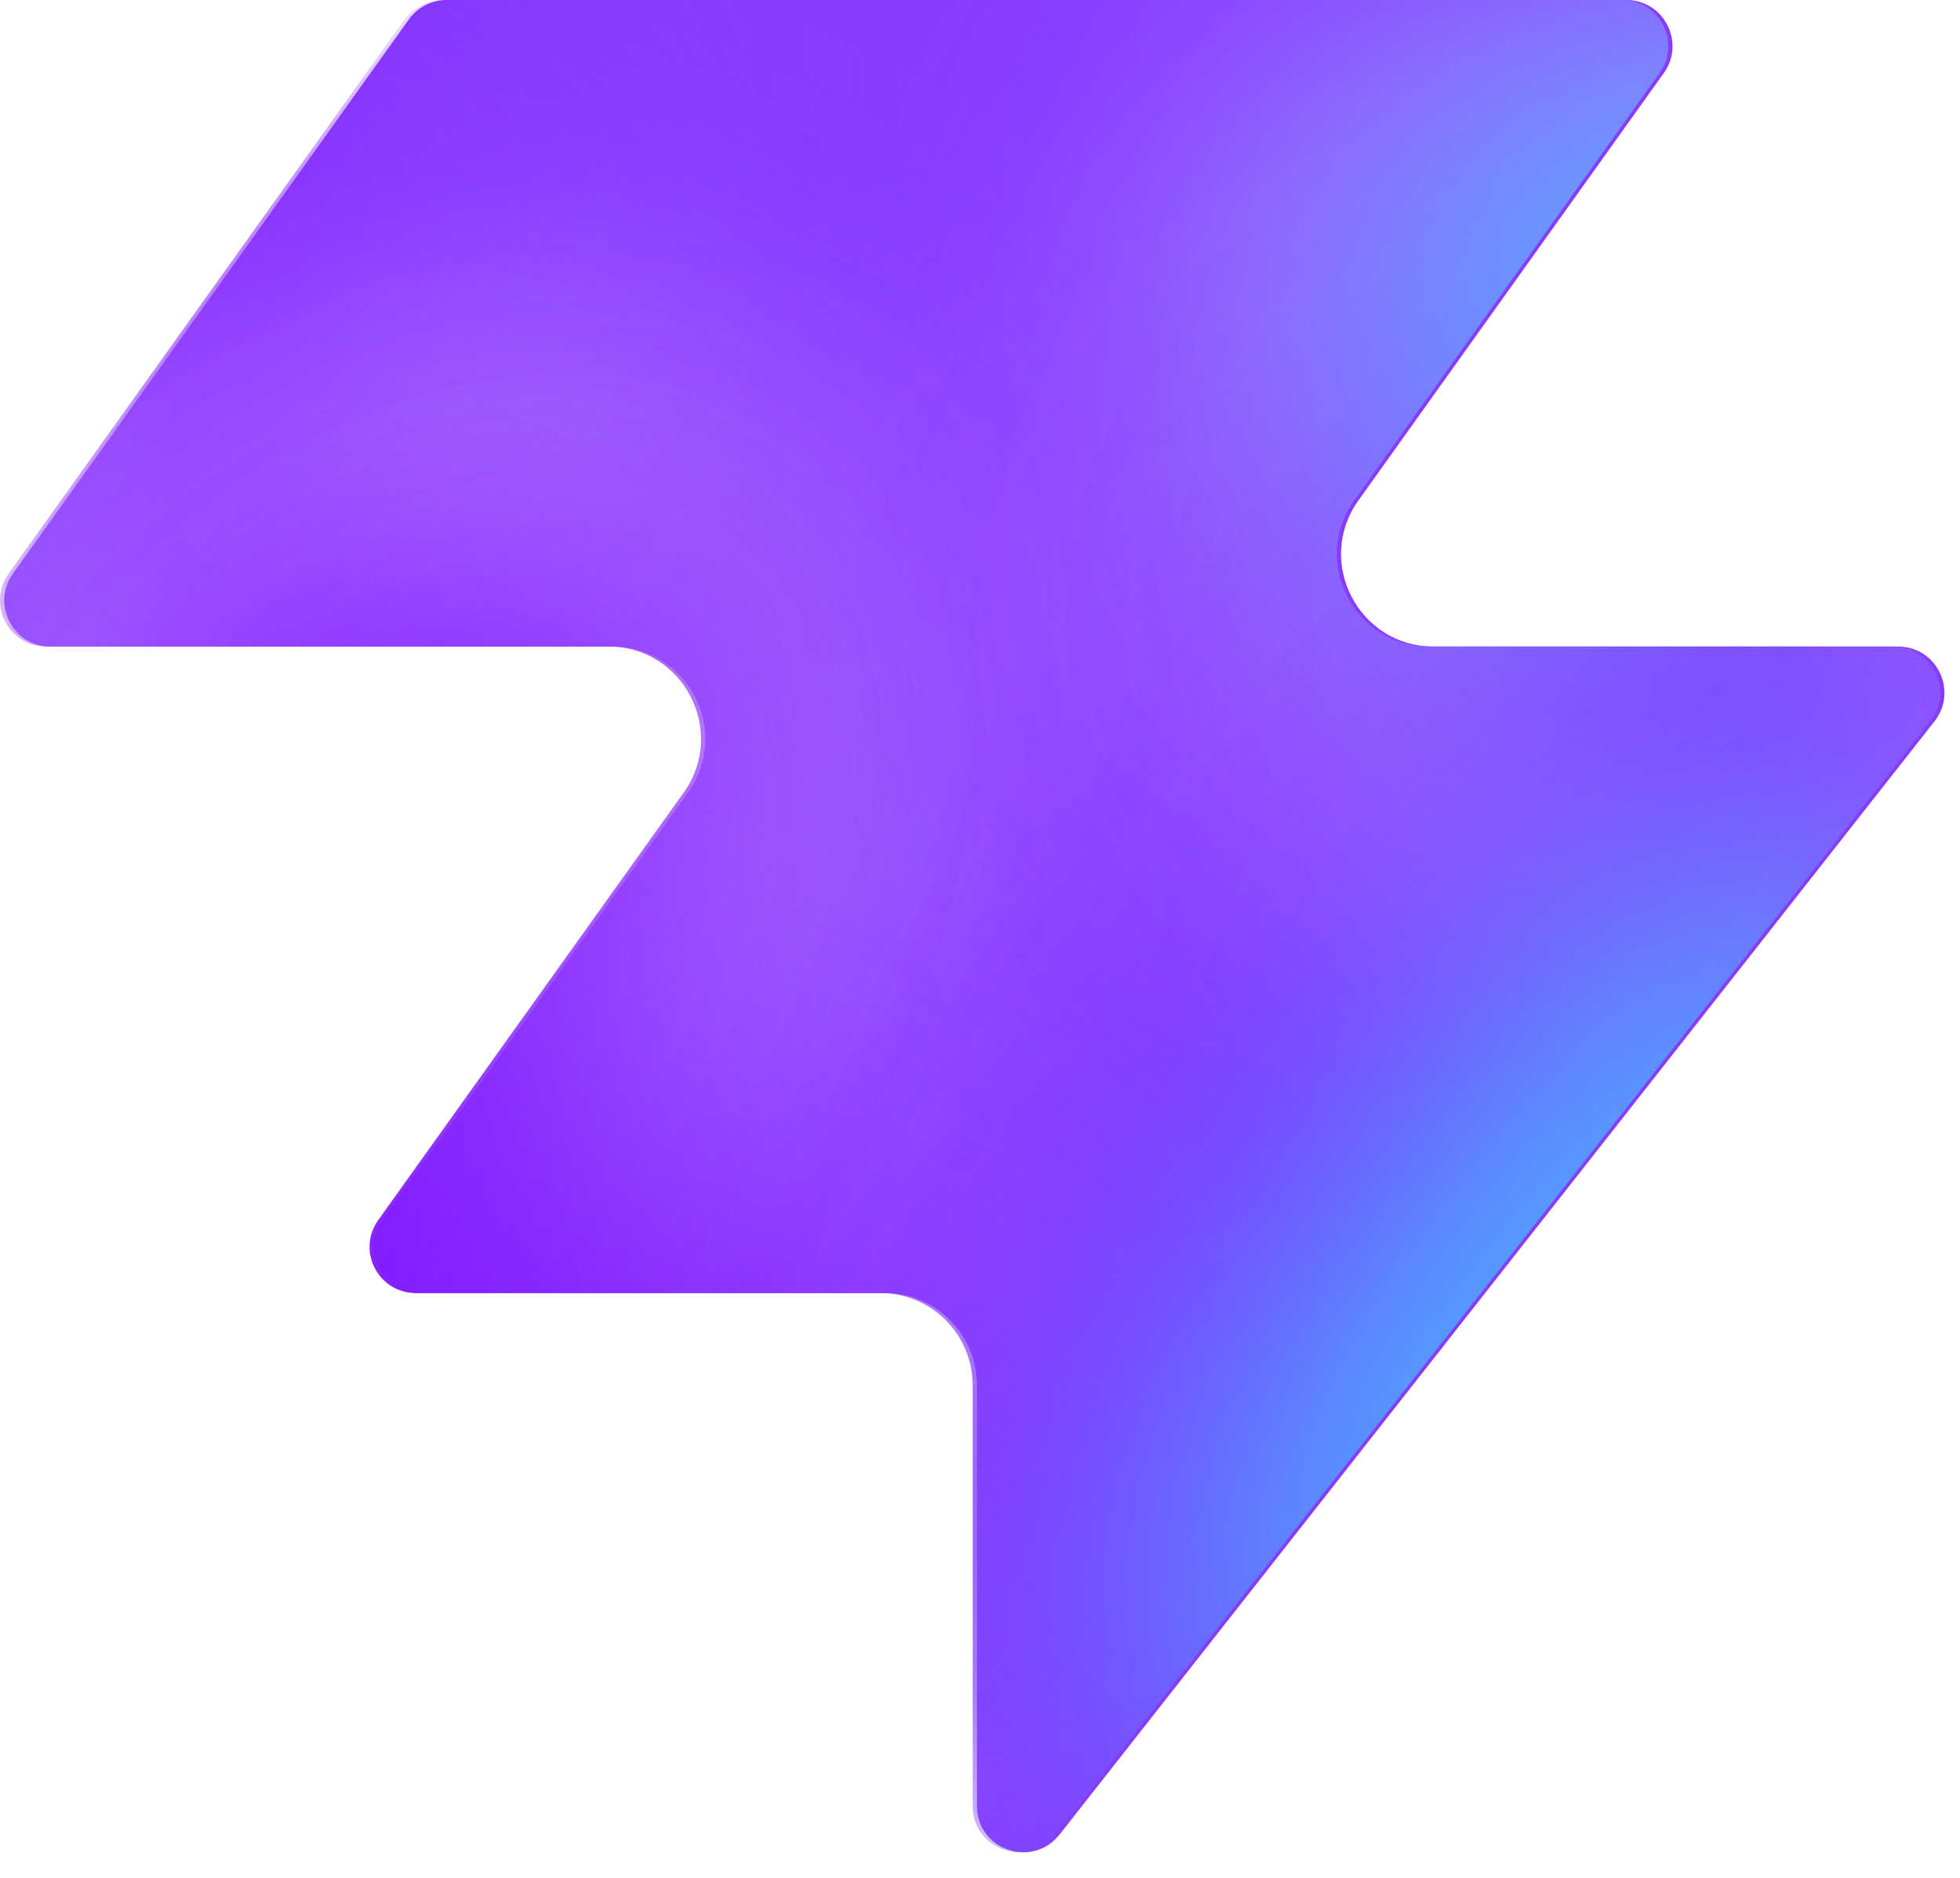
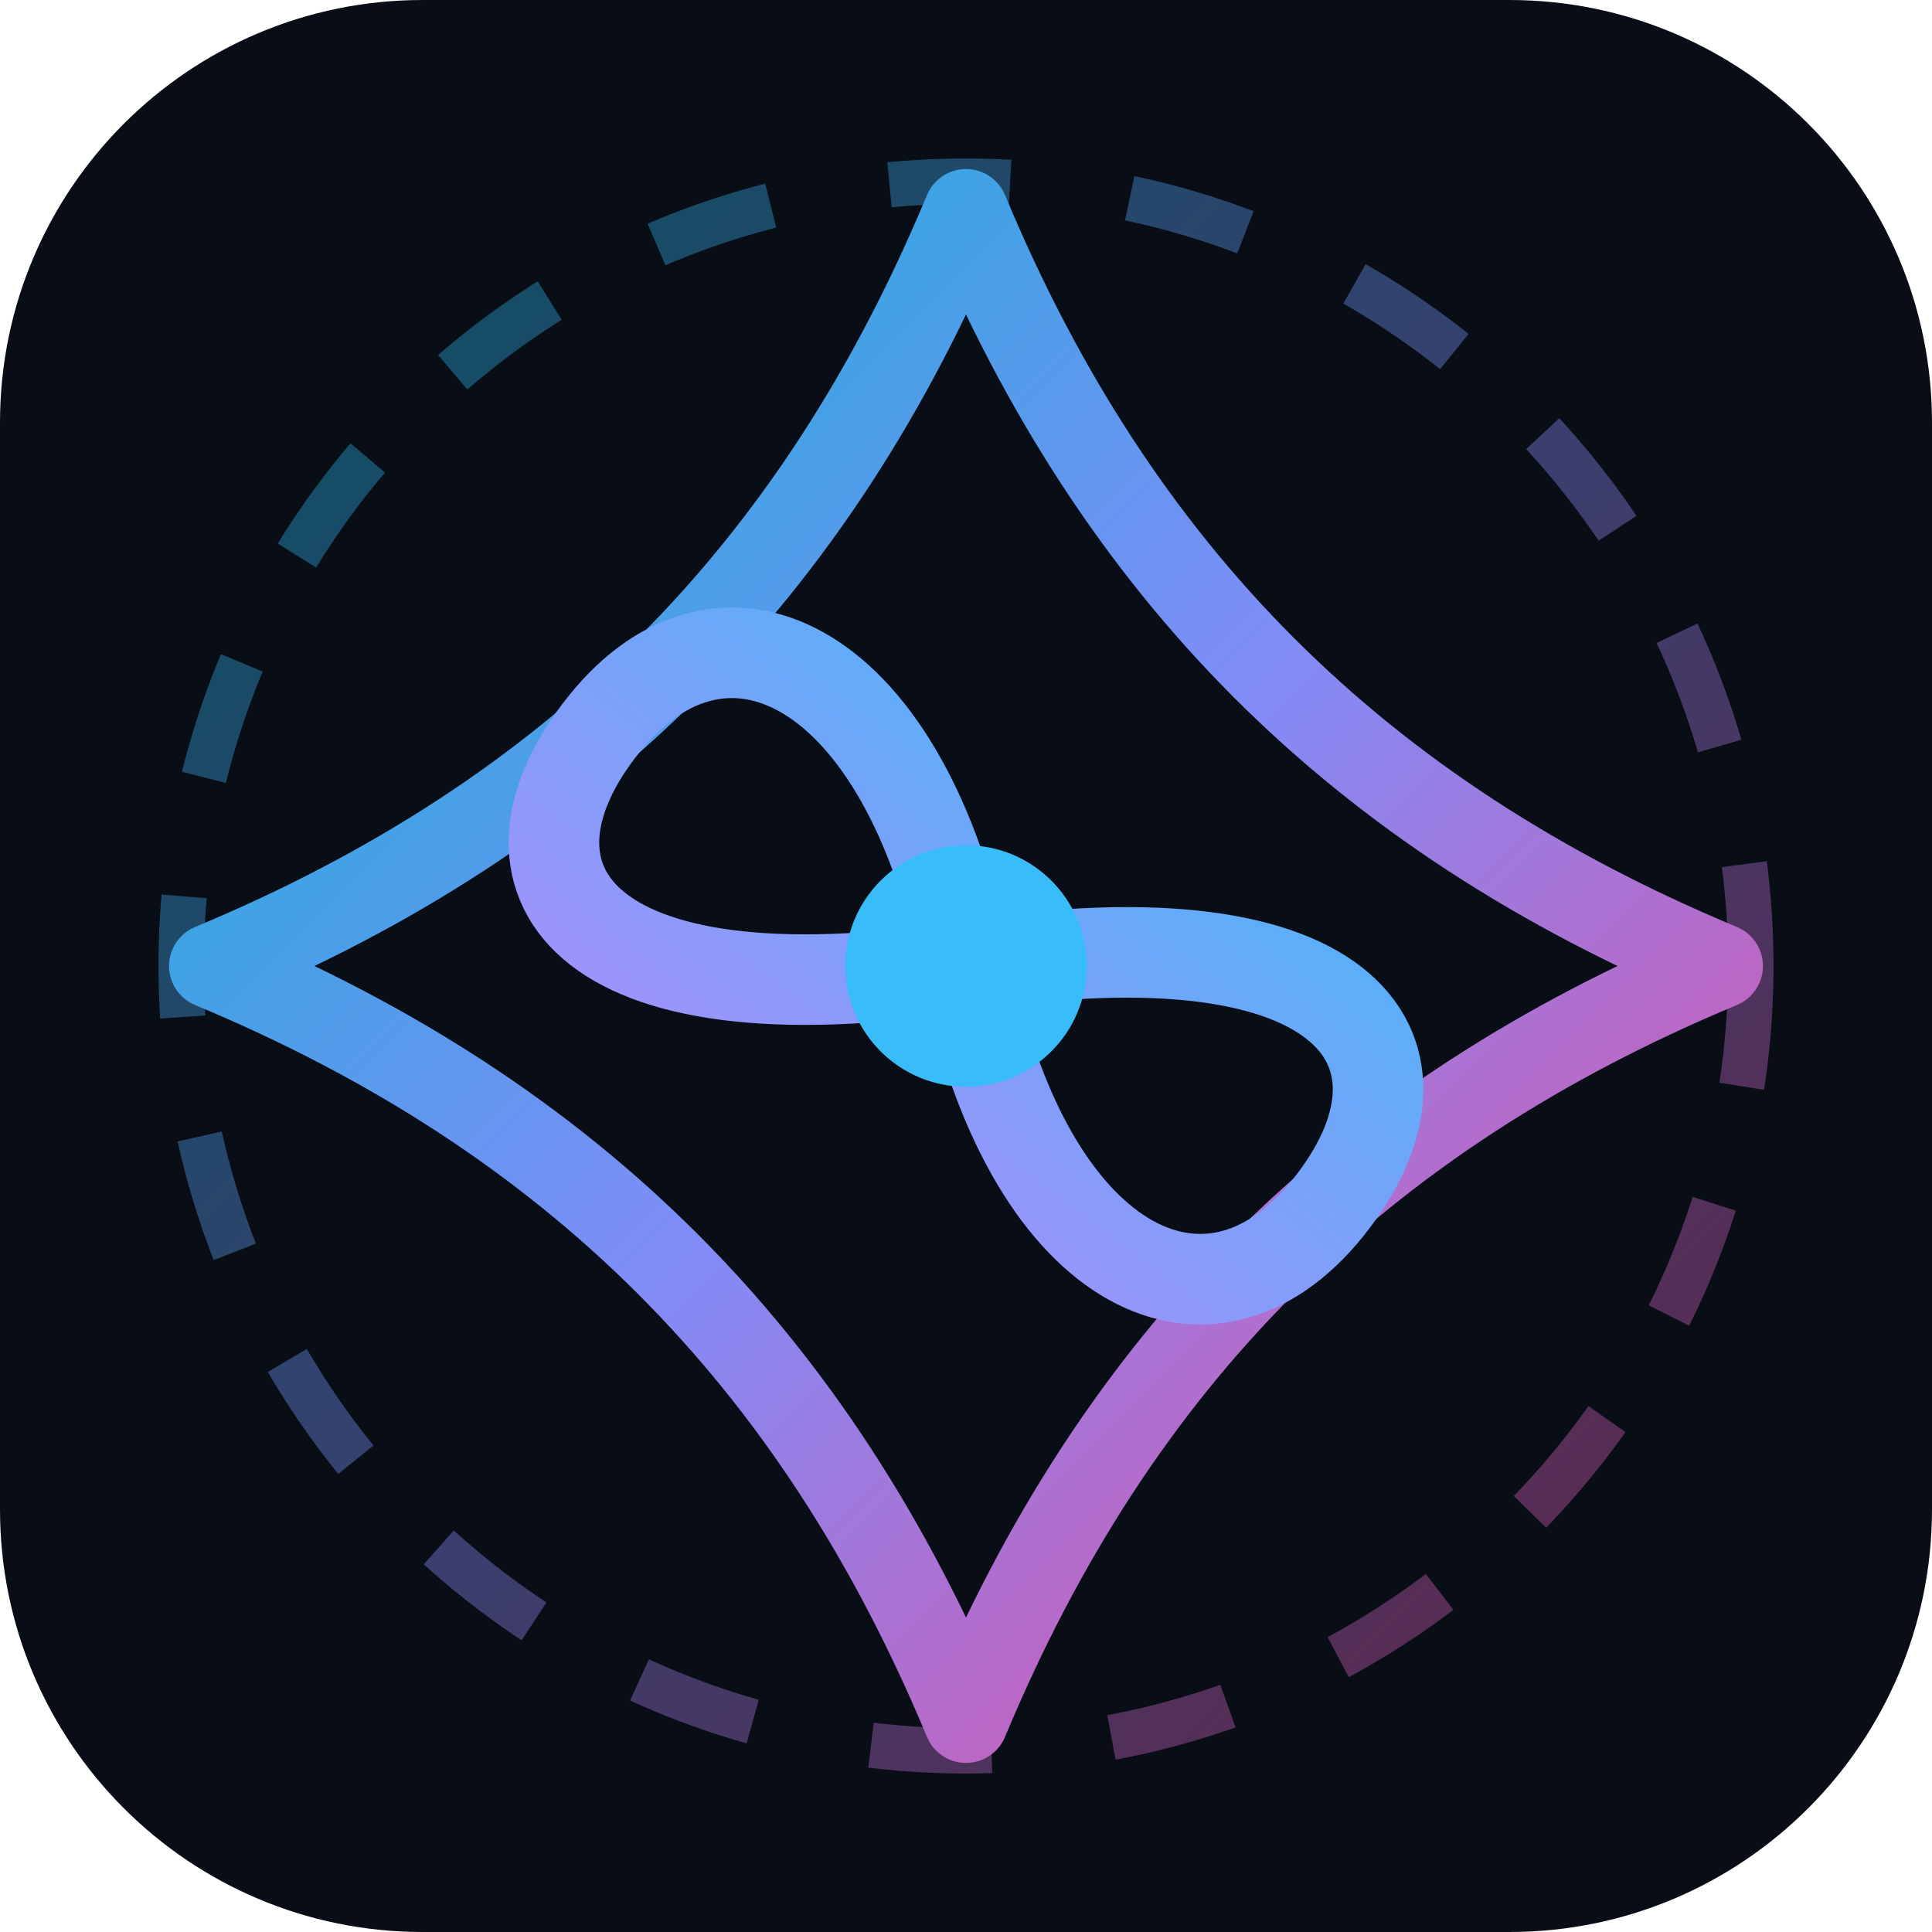
- <svg xmlns="http://www.w3.org/2000/svg" width="48" height="46" fill="none" viewBox="0 0 48 46">
-   <path fill="#863bff" d="M25.946 44.938c-.664.845-2.021.375-2.021-.698V33.937a2.26 2.26 0 0 0-2.262-2.262H10.287c-.92 0-1.456-1.04-.92-1.788l7.48-10.471c1.07-1.497 0-3.578-1.842-3.578H1.237c-.92 0-1.456-1.04-.92-1.788L10.013.474c.214-.297.556-.474.92-.474h28.894c.92 0 1.456 1.04.92 1.788l-7.48 10.471c-1.07 1.498 0 3.579 1.842 3.579h11.377c.943 0 1.473 1.088.89 1.83L25.947 44.94z" style="fill:#863bff;fill:color(display-p3 .525 .23 1);fill-opacity:1" />
-   <mask id="a" width="48" height="46" x="0" y="0" maskUnits="userSpaceOnUse" style="mask-type:alpha">
-     <path fill="#000" d="M25.842 44.938c-.664.844-2.021.375-2.021-.698V33.937a2.26 2.26 0 0 0-2.262-2.262H10.183c-.92 0-1.456-1.04-.92-1.788l7.48-10.471c1.07-1.498 0-3.579-1.842-3.579H1.133c-.92 0-1.456-1.04-.92-1.787L9.91.473c.214-.297.556-.474.92-.474h28.894c.92 0 1.456 1.04.92 1.788l-7.48 10.471c-1.07 1.498 0 3.578 1.842 3.578h11.377c.943 0 1.473 1.088.89 1.832L25.843 44.94z" style="fill:#000;fill-opacity:1" />
-   </mask>
-   <g mask="url(#a)">
-     <g filter="url(#b)">
-       <ellipse cx="5.508" cy="14.704" fill="#ede6ff" rx="5.508" ry="14.704" style="fill:#ede6ff;fill:color(display-p3 .927 .903 1);fill-opacity:1" transform="matrix(.00324 1 1 -.00324 -4.47 31.516)" />
-     </g>
-     <g filter="url(#c)">
-       <ellipse cx="10.399" cy="29.851" fill="#ede6ff" rx="10.399" ry="29.851" style="fill:#ede6ff;fill:color(display-p3 .927 .903 1);fill-opacity:1" transform="matrix(.00324 1 1 -.00324 -39.328 7.883)" />
-     </g>
-     <g filter="url(#d)">
-       <ellipse cx="5.508" cy="30.487" fill="#7e14ff" rx="5.508" ry="30.487" style="fill:#7e14ff;fill:color(display-p3 .492 .077 1);fill-opacity:1" transform="rotate(89.814 -25.913 -14.639)scale(1 -1)" />
-     </g>
-     <g filter="url(#e)">
-       <ellipse cx="5.508" cy="30.599" fill="#7e14ff" rx="5.508" ry="30.599" style="fill:#7e14ff;fill:color(display-p3 .492 .077 1);fill-opacity:1" transform="rotate(89.814 -32.644 -3.334)scale(1 -1)" />
-     </g>
-     <g filter="url(#f)">
-       <ellipse cx="5.508" cy="30.599" fill="#7e14ff" rx="5.508" ry="30.599" style="fill:#7e14ff;fill:color(display-p3 .492 .077 1);fill-opacity:1" transform="matrix(.00324 1 1 -.00324 -34.34 30.47)" />
-     </g>
-     <g filter="url(#g)">
-       <ellipse cx="14.072" cy="22.078" fill="#ede6ff" rx="14.072" ry="22.078" style="fill:#ede6ff;fill:color(display-p3 .927 .903 1);fill-opacity:1" transform="rotate(93.35 24.506 48.493)scale(-1 1)" />
-     </g>
-     <g filter="url(#h)">
-       <ellipse cx="3.47" cy="21.501" fill="#7e14ff" rx="3.47" ry="21.501" style="fill:#7e14ff;fill:color(display-p3 .492 .077 1);fill-opacity:1" transform="rotate(89.009 28.708 47.59)scale(-1 1)" />
-     </g>
-     <g filter="url(#i)">
-       <ellipse cx="3.47" cy="21.501" fill="#7e14ff" rx="3.47" ry="21.501" style="fill:#7e14ff;fill:color(display-p3 .492 .077 1);fill-opacity:1" transform="rotate(89.009 28.708 47.59)scale(-1 1)" />
-     </g>
-     <g filter="url(#j)">
-       <ellipse cx=".387" cy="8.972" fill="#7e14ff" rx="4.407" ry="29.108" style="fill:#7e14ff;fill:color(display-p3 .492 .077 1);fill-opacity:1" transform="rotate(39.51 .387 8.972)" />
-     </g>
-     <g filter="url(#k)">
-       <ellipse cx="47.523" cy="-6.092" fill="#7e14ff" rx="4.407" ry="29.108" style="fill:#7e14ff;fill:color(display-p3 .492 .077 1);fill-opacity:1" transform="rotate(37.892 47.523 -6.092)" />
-     </g>
-     <g filter="url(#l)">
-       <ellipse cx="41.412" cy="6.333" fill="#47bfff" rx="5.971" ry="9.665" style="fill:#47bfff;fill:color(display-p3 .28 .748 1);fill-opacity:1" transform="rotate(37.892 41.412 6.333)" />
-     </g>
-     <g filter="url(#m)">
-       <ellipse cx="-1.879" cy="38.332" fill="#7e14ff" rx="4.407" ry="29.108" style="fill:#7e14ff;fill:color(display-p3 .492 .077 1);fill-opacity:1" transform="rotate(37.892 -1.88 38.332)" />
-     </g>
-     <g filter="url(#n)">
-       <ellipse cx="-1.879" cy="38.332" fill="#7e14ff" rx="4.407" ry="29.108" style="fill:#7e14ff;fill:color(display-p3 .492 .077 1);fill-opacity:1" transform="rotate(37.892 -1.88 38.332)" />
-     </g>
-     <g filter="url(#o)">
-       <ellipse cx="35.651" cy="29.907" fill="#7e14ff" rx="4.407" ry="29.108" style="fill:#7e14ff;fill:color(display-p3 .492 .077 1);fill-opacity:1" transform="rotate(37.892 35.651 29.907)" />
-     </g>
-     <g filter="url(#p)">
-       <ellipse cx="38.418" cy="32.4" fill="#47bfff" rx="5.971" ry="15.297" style="fill:#47bfff;fill:color(display-p3 .28 .748 1);fill-opacity:1" transform="rotate(37.892 38.418 32.4)" />
-     </g>
-   </g>
+ <svg xmlns="http://www.w3.org/2000/svg" width="32" height="32" viewBox="0 0 32 32" fill="none">
  <defs>
-     <filter id="b" width="60.045" height="41.654" x="-19.77" y="16.149" color-interpolation-filters="sRGB" filterUnits="userSpaceOnUse">
-       <feFlood flood-opacity="0" result="BackgroundImageFix" />
-       <feBlend in="SourceGraphic" in2="BackgroundImageFix" result="shape" />
-       <feGaussianBlur result="effect1_foregroundBlur_2002_17158" stdDeviation="7.659" />
-     </filter>
-     <filter id="c" width="90.34" height="51.437" x="-54.613" y="-7.533" color-interpolation-filters="sRGB" filterUnits="userSpaceOnUse">
-       <feFlood flood-opacity="0" result="BackgroundImageFix" />
-       <feBlend in="SourceGraphic" in2="BackgroundImageFix" result="shape" />
-       <feGaussianBlur result="effect1_foregroundBlur_2002_17158" stdDeviation="7.659" />
-     </filter>
-     <filter id="d" width="79.355" height="29.4" x="-49.64" y="2.03" color-interpolation-filters="sRGB" filterUnits="userSpaceOnUse">
-       <feFlood flood-opacity="0" result="BackgroundImageFix" />
-       <feBlend in="SourceGraphic" in2="BackgroundImageFix" result="shape" />
-       <feGaussianBlur result="effect1_foregroundBlur_2002_17158" stdDeviation="4.596" />
-     </filter>
-     <filter id="e" width="79.579" height="29.4" x="-45.045" y="20.029" color-interpolation-filters="sRGB" filterUnits="userSpaceOnUse">
-       <feFlood flood-opacity="0" result="BackgroundImageFix" />
-       <feBlend in="SourceGraphic" in2="BackgroundImageFix" result="shape" />
-       <feGaussianBlur result="effect1_foregroundBlur_2002_17158" stdDeviation="4.596" />
-     </filter>
-     <filter id="f" width="79.579" height="29.4" x="-43.513" y="21.178" color-interpolation-filters="sRGB" filterUnits="userSpaceOnUse">
-       <feFlood flood-opacity="0" result="BackgroundImageFix" />
-       <feBlend in="SourceGraphic" in2="BackgroundImageFix" result="shape" />
-       <feGaussianBlur result="effect1_foregroundBlur_2002_17158" stdDeviation="4.596" />
-     </filter>
-     <filter id="g" width="74.749" height="58.852" x="15.756" y="-17.901" color-interpolation-filters="sRGB" filterUnits="userSpaceOnUse">
-       <feFlood flood-opacity="0" result="BackgroundImageFix" />
-       <feBlend in="SourceGraphic" in2="BackgroundImageFix" result="shape" />
-       <feGaussianBlur result="effect1_foregroundBlur_2002_17158" stdDeviation="7.659" />
-     </filter>
-     <filter id="h" width="61.377" height="25.362" x="23.548" y="2.284" color-interpolation-filters="sRGB" filterUnits="userSpaceOnUse">
-       <feFlood flood-opacity="0" result="BackgroundImageFix" />
-       <feBlend in="SourceGraphic" in2="BackgroundImageFix" result="shape" />
-       <feGaussianBlur result="effect1_foregroundBlur_2002_17158" stdDeviation="4.596" />
-     </filter>
-     <filter id="i" width="61.377" height="25.362" x="23.548" y="2.284" color-interpolation-filters="sRGB" filterUnits="userSpaceOnUse">
-       <feFlood flood-opacity="0" result="BackgroundImageFix" />
-       <feBlend in="SourceGraphic" in2="BackgroundImageFix" result="shape" />
-       <feGaussianBlur result="effect1_foregroundBlur_2002_17158" stdDeviation="4.596" />
-     </filter>
-     <filter id="j" width="56.045" height="63.649" x="-27.636" y="-22.853" color-interpolation-filters="sRGB" filterUnits="userSpaceOnUse">
-       <feFlood flood-opacity="0" result="BackgroundImageFix" />
-       <feBlend in="SourceGraphic" in2="BackgroundImageFix" result="shape" />
-       <feGaussianBlur result="effect1_foregroundBlur_2002_17158" stdDeviation="4.596" />
-     </filter>
-     <filter id="k" width="54.814" height="64.646" x="20.116" y="-38.415" color-interpolation-filters="sRGB" filterUnits="userSpaceOnUse">
-       <feFlood flood-opacity="0" result="BackgroundImageFix" />
-       <feBlend in="SourceGraphic" in2="BackgroundImageFix" result="shape" />
-       <feGaussianBlur result="effect1_foregroundBlur_2002_17158" stdDeviation="4.596" />
-     </filter>
-     <filter id="l" width="33.541" height="35.313" x="24.641" y="-11.323" color-interpolation-filters="sRGB" filterUnits="userSpaceOnUse">
-       <feFlood flood-opacity="0" result="BackgroundImageFix" />
-       <feBlend in="SourceGraphic" in2="BackgroundImageFix" result="shape" />
-       <feGaussianBlur result="effect1_foregroundBlur_2002_17158" stdDeviation="4.596" />
-     </filter>
-     <filter id="m" width="54.814" height="64.646" x="-29.286" y="6.009" color-interpolation-filters="sRGB" filterUnits="userSpaceOnUse">
-       <feFlood flood-opacity="0" result="BackgroundImageFix" />
-       <feBlend in="SourceGraphic" in2="BackgroundImageFix" result="shape" />
-       <feGaussianBlur result="effect1_foregroundBlur_2002_17158" stdDeviation="4.596" />
-     </filter>
-     <filter id="n" width="54.814" height="64.646" x="-29.286" y="6.009" color-interpolation-filters="sRGB" filterUnits="userSpaceOnUse">
-       <feFlood flood-opacity="0" result="BackgroundImageFix" />
-       <feBlend in="SourceGraphic" in2="BackgroundImageFix" result="shape" />
-       <feGaussianBlur result="effect1_foregroundBlur_2002_17158" stdDeviation="4.596" />
-     </filter>
-     <filter id="o" width="54.814" height="64.646" x="8.244" y="-2.416" color-interpolation-filters="sRGB" filterUnits="userSpaceOnUse">
-       <feFlood flood-opacity="0" result="BackgroundImageFix" />
-       <feBlend in="SourceGraphic" in2="BackgroundImageFix" result="shape" />
-       <feGaussianBlur result="effect1_foregroundBlur_2002_17158" stdDeviation="4.596" />
-     </filter>
-     <filter id="p" width="39.409" height="43.623" x="18.713" y="10.588" color-interpolation-filters="sRGB" filterUnits="userSpaceOnUse">
-       <feFlood flood-opacity="0" result="BackgroundImageFix" />
-       <feBlend in="SourceGraphic" in2="BackgroundImageFix" result="shape" />
-       <feGaussianBlur result="effect1_foregroundBlur_2002_17158" stdDeviation="4.596" />
-     </filter>
+     <linearGradient id="favGrad" x1="0%" y1="0%" x2="100%" y2="100%">
+       <stop offset="0%" stop-color="#06b6d4" />
+       <stop offset="50%" stop-color="#818cf8" />
+       <stop offset="100%" stop-color="#ec4899" />
+     </linearGradient>
+     <linearGradient id="favInner" x1="100%" y1="0%" x2="0%" y2="100%">
+       <stop offset="0%" stop-color="#38bdf8" />
+       <stop offset="100%" stop-color="#c084fc" />
+     </linearGradient>
  </defs>
+   <rect width="32" height="32" rx="7" fill="#090d16" />
+   <circle cx="16" cy="16" r="13" stroke="url(#favGrad)" stroke-width="0.75" stroke-dasharray="2 2" opacity="0.4" />
+   <path d="M16 3.5C18.5 9.5 22.5 13.5 28.5 16C22.5 18.5 18.5 22.5 16 28.5C13.5 22.5 9.5 18.5 3.5 16C9.5 13.5 13.5 9.5 16 3.5Z" stroke="url(#favGrad)" stroke-width="1.4" stroke-linejoin="round" />
+   <path d="M10 12C12 9.5 15 11 16 16C17 21 20 22.5 22 20C24 17.5 22.5 15 16 16C9.5 17 8 14.5 10 12Z" stroke="url(#favInner)" stroke-width="1.5" stroke-linecap="round" stroke-linejoin="round" />
+   <circle cx="16" cy="16" r="2" fill="#38bdf8" />
</svg>
